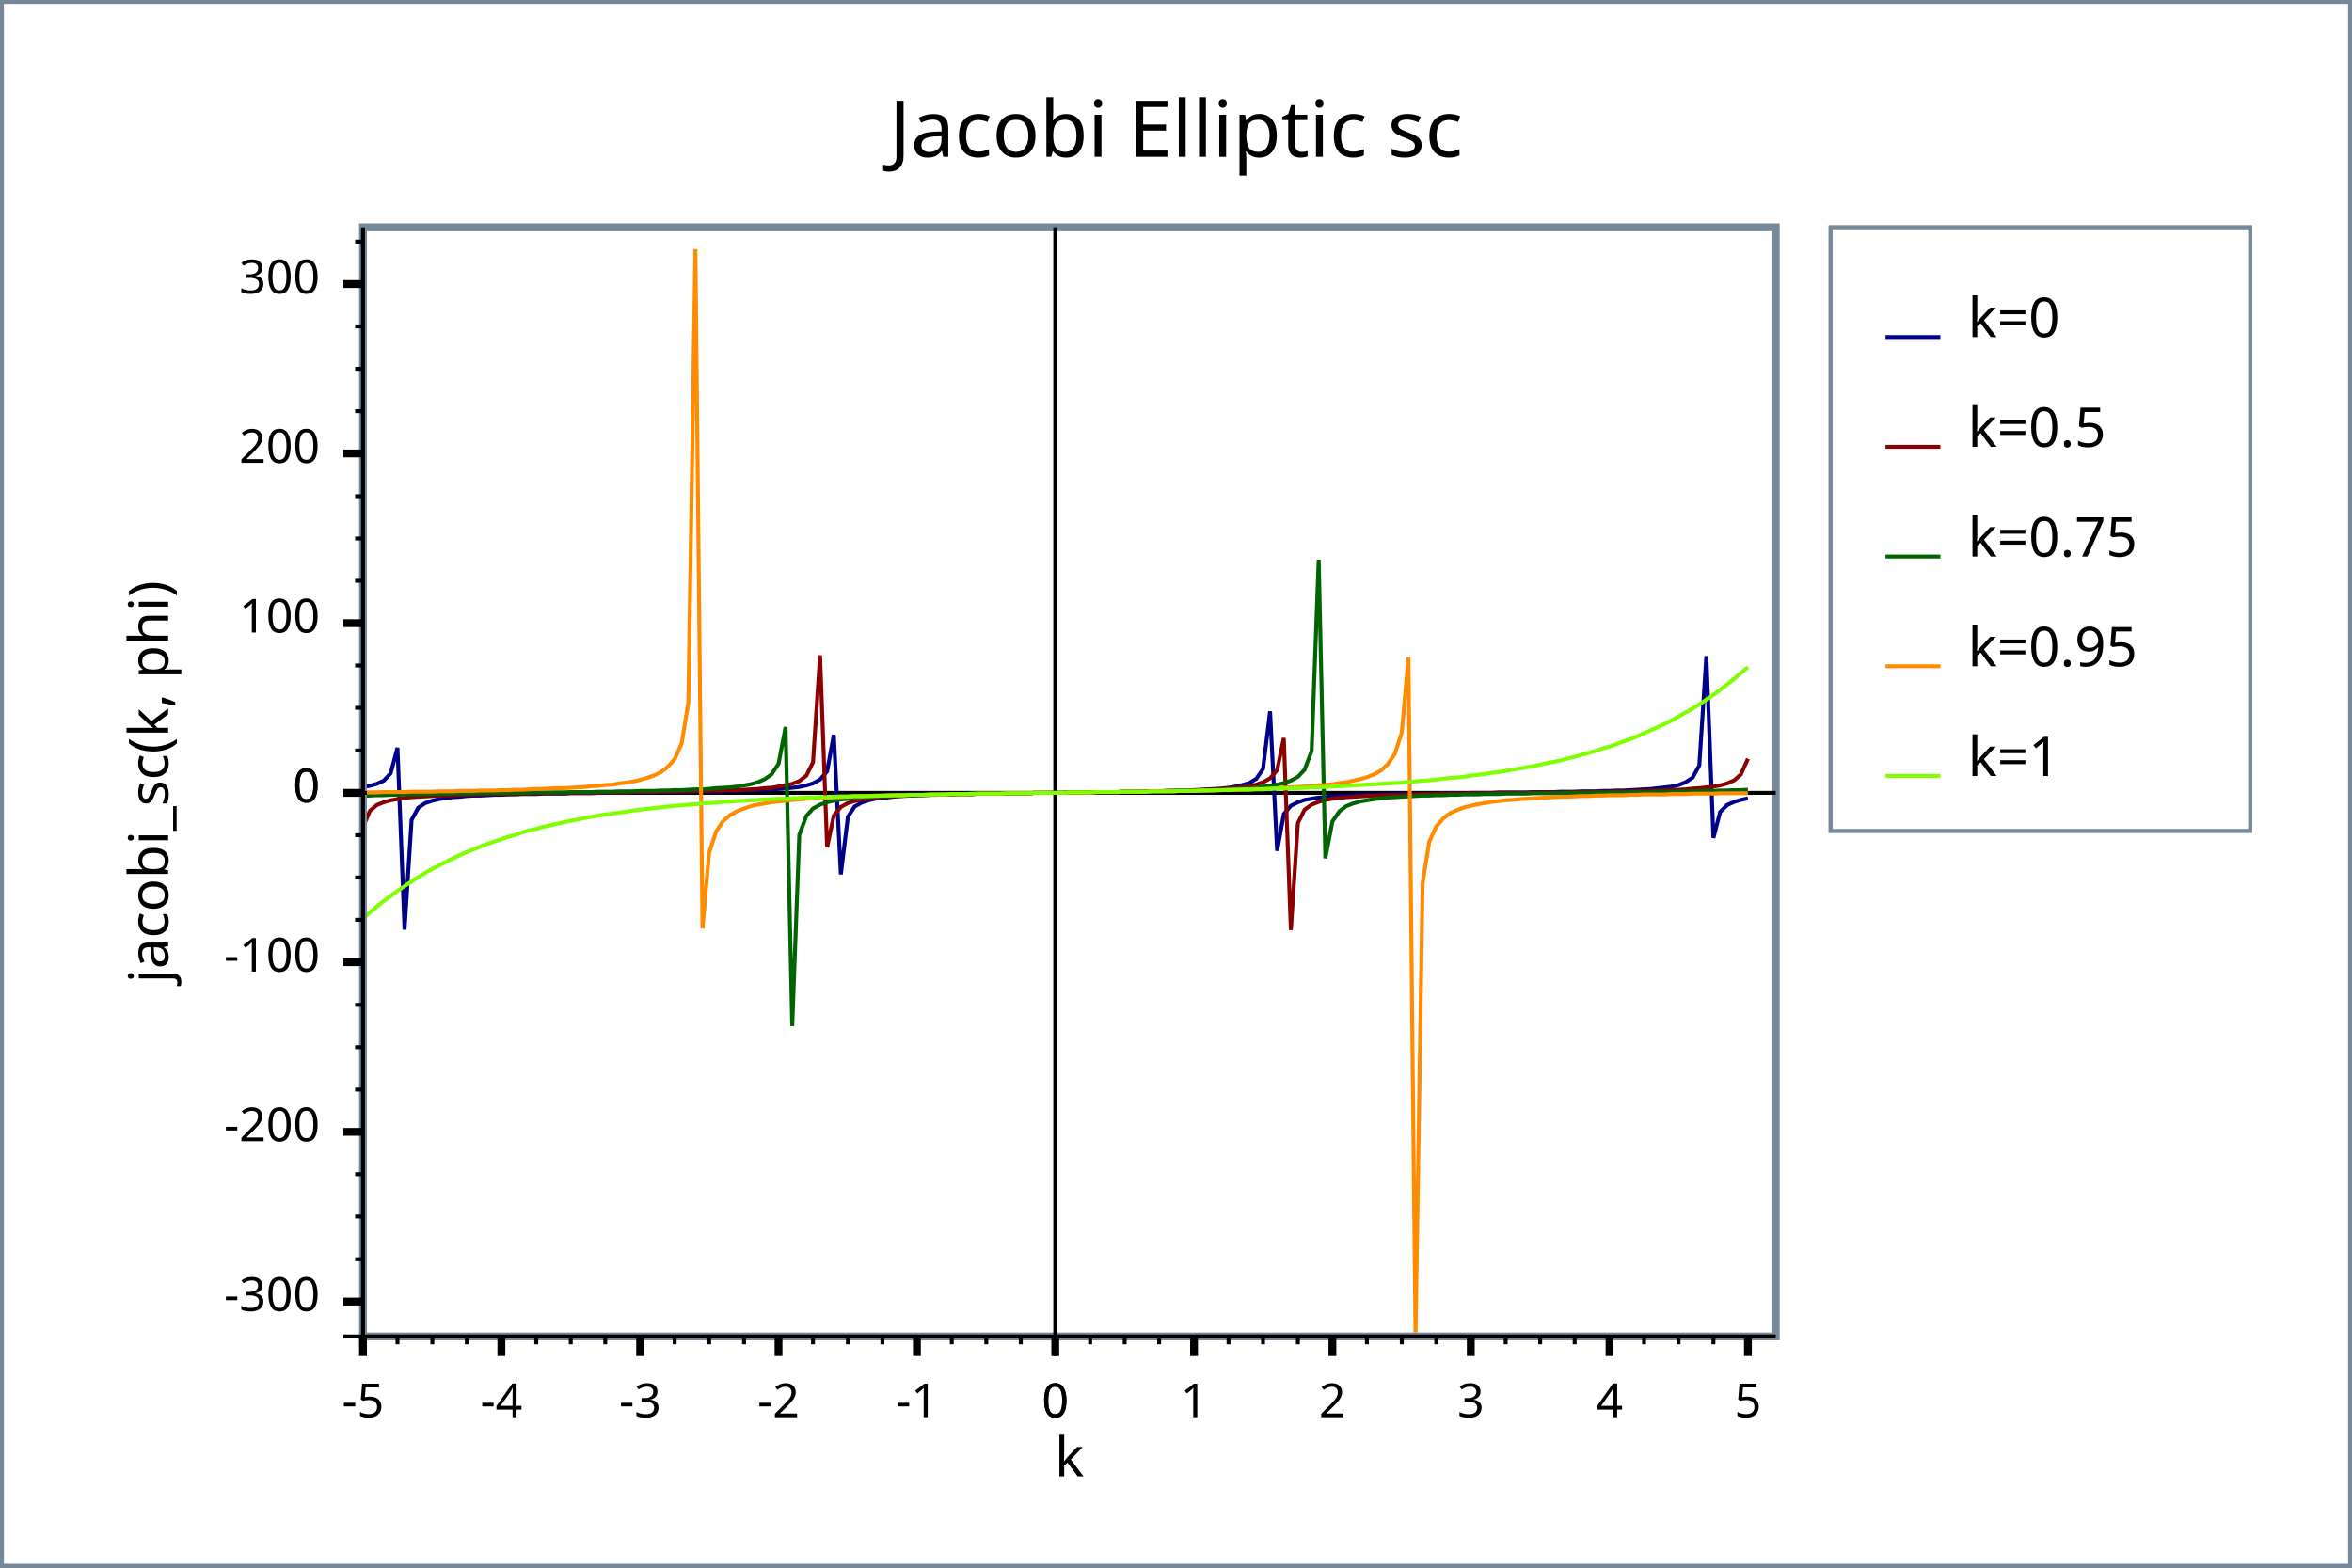
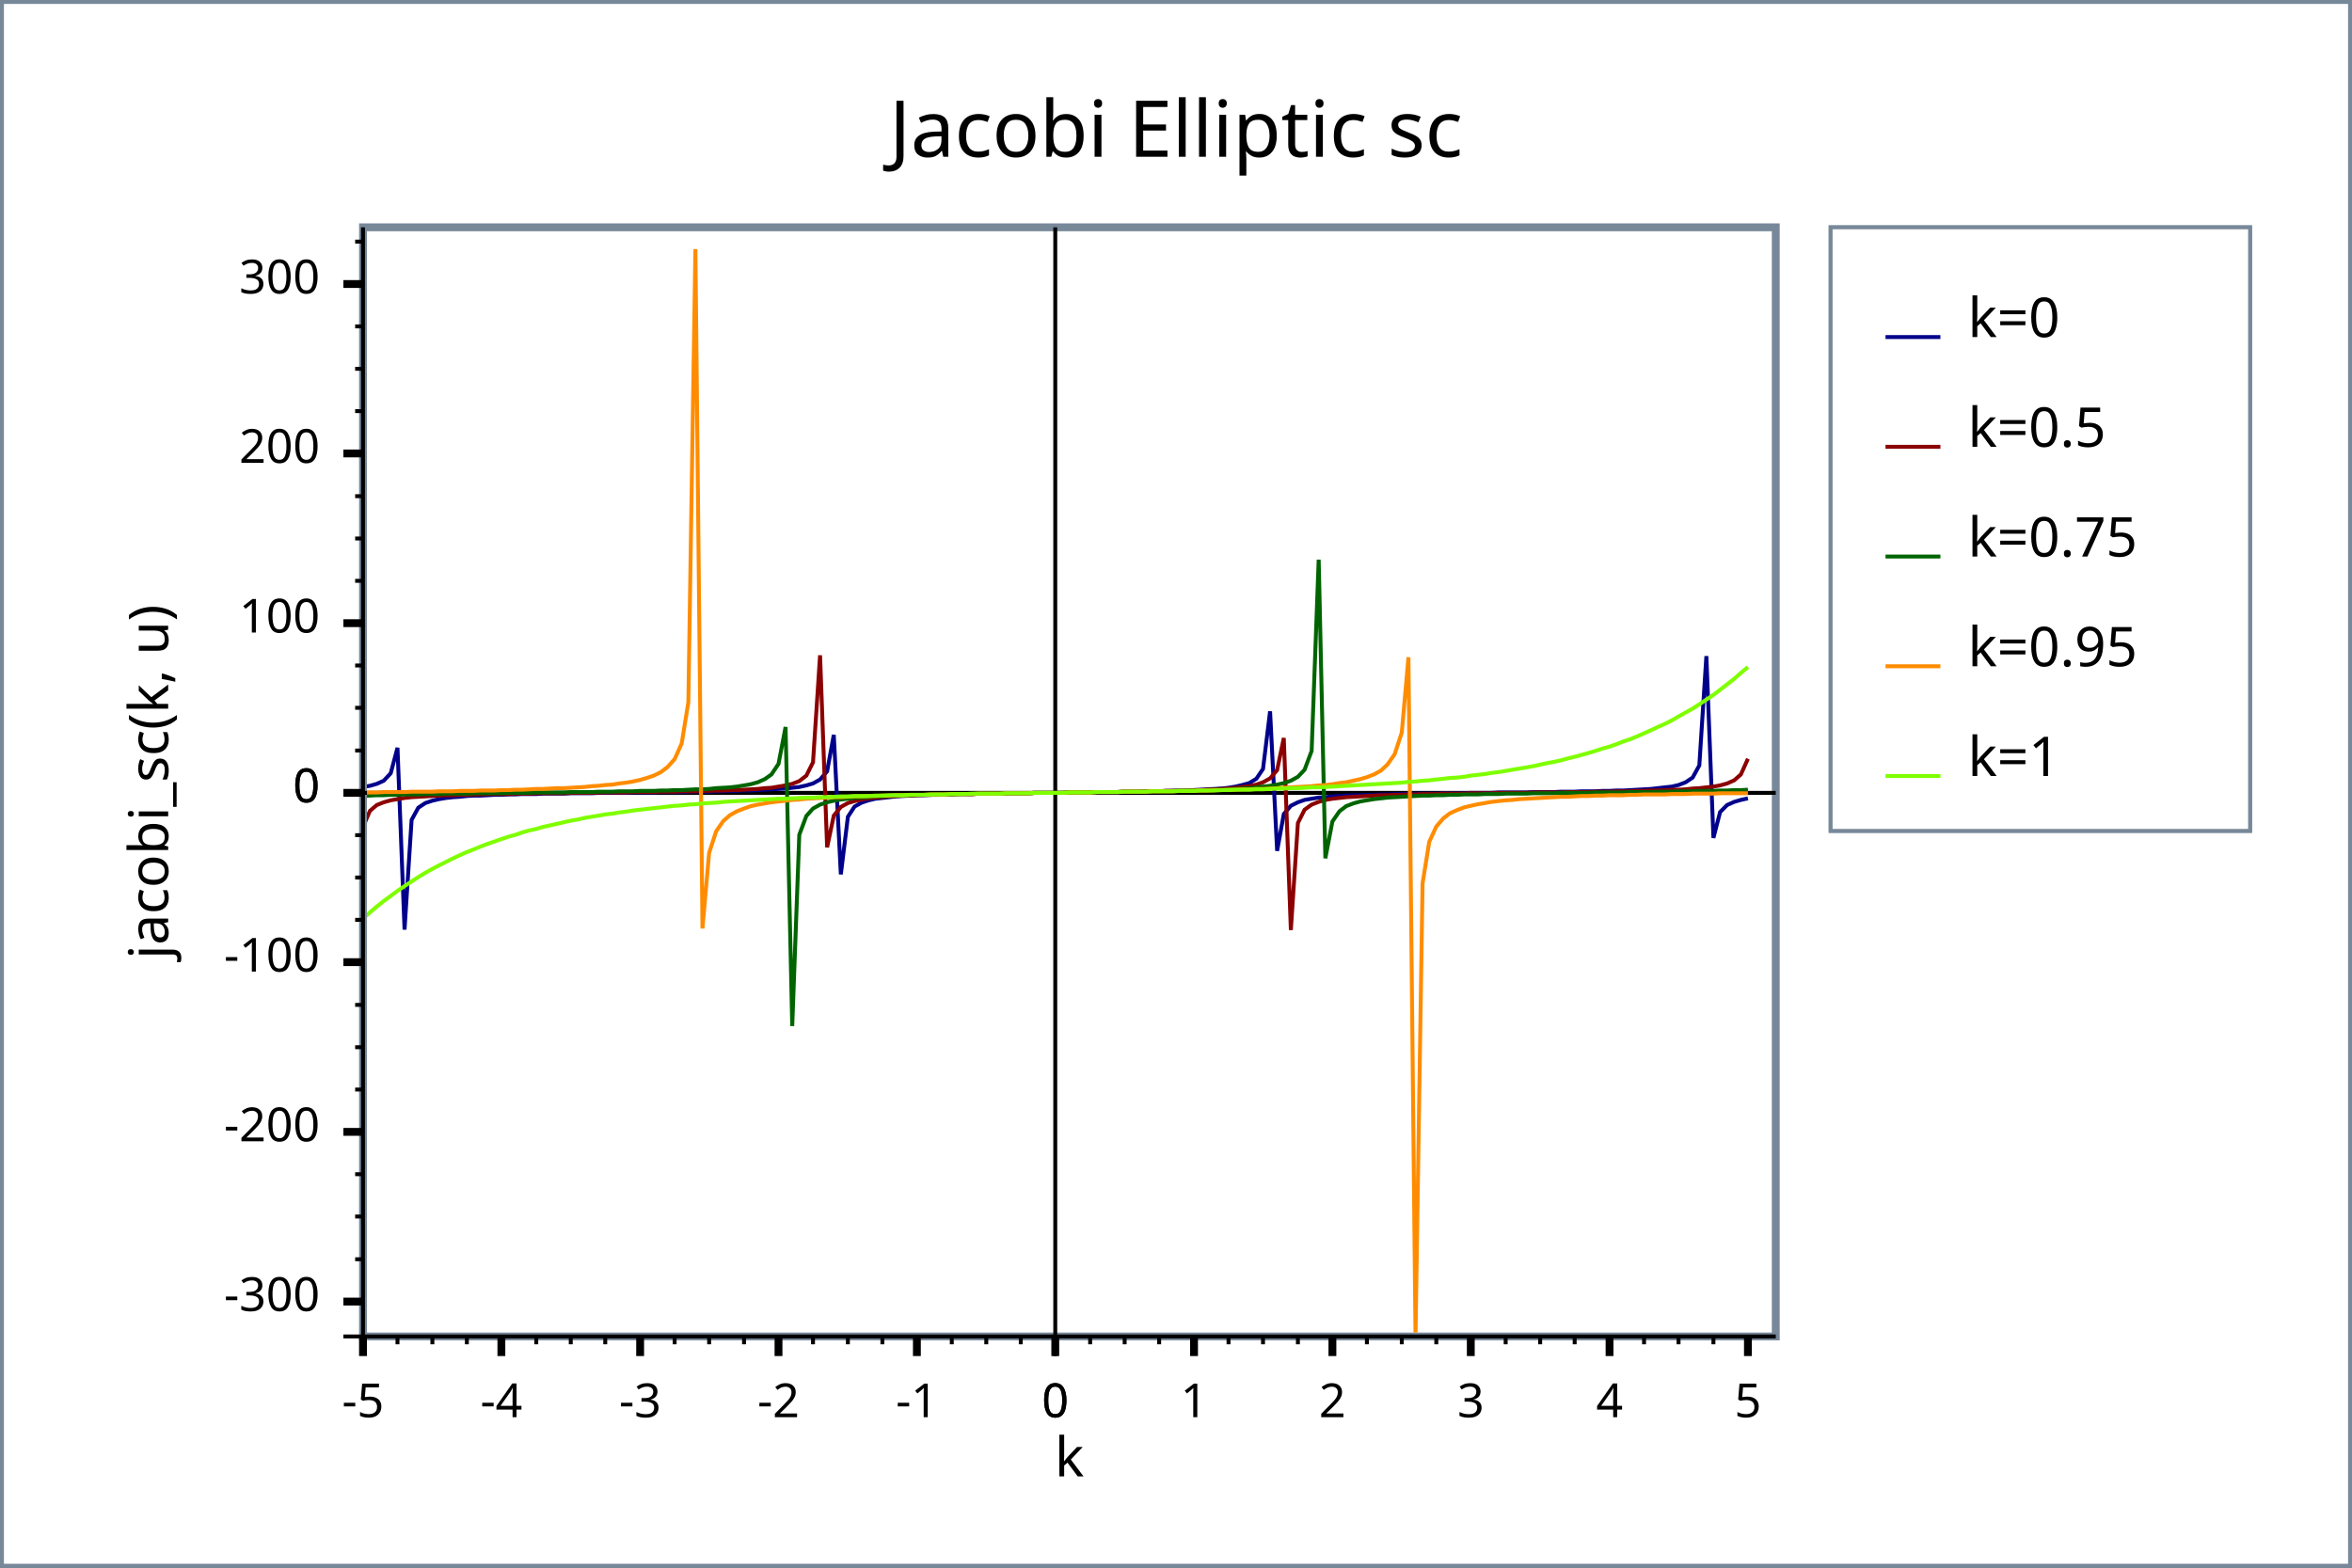
<svg xmlns="http://www.w3.org/2000/svg" width="600" height="400" version="1.1">
  <meta name="copyright" content="John Maddock" />
  <meta name="date" content="2008" />
  <clipPath id="plot_window">
    <rect x="93.6" y="59" width="358.4" height="281" />
  </clipPath>
  <g id="imageBackground" stroke="rgb(119,136,153)" fill="rgb(255,255,255)" stroke-width="2">
    <rect x="0" y="0" width="600" height="400" />
  </g>
  <g id="plotBackground" stroke="rgb(119,136,153)" fill="rgb(255,255,255)" stroke-width="2">
    <rect x="92.6" y="58" width="360.4" height="283" />
  </g>
  <g id="yMinorGrid" stroke="rgb(200,220,255)" stroke-width="0.5" />
  <g id="yMajorGrid" stroke="rgb(200,220,255)" stroke-width="1" />
  <g id="xMinorGrid" stroke="rgb(200,220,255)" stroke-width="0.5" />
  <g id="xMajorGrid" stroke="rgb(200,220,255)" stroke-width="1" />
  <g id="yAxis" stroke="rgb(0,0,0)" stroke-width="1">
    <line x1="269.2" y1="58" x2="269.2" y2="346" />
    <line x1="92.6" y1="58" x2="92.6" y2="341" />
  </g>
  <g id="xAxis" stroke="rgb(0,0,0)" stroke-width="1">
    <line x1="87.6" y1="202.3" x2="453" y2="202.3" />
    <line x1="87.6" y1="341" x2="453" y2="341" />
  </g>
  <g id="yMinorTicks" stroke="rgb(0,0,0)" stroke-width="1">
    <path d="M90.6,191.5 L92.6,191.5 M90.6,180.6 L92.6,180.6 M90.6,169.8 L92.6,169.8 M90.6,148.2 L92.6,148.2 M90.6,137.4 L92.6,137.4 M90.6,126.6 L92.6,126.6 M90.6,104.9 L92.6,104.9 M90.6,94.1 L92.6,94.1 M90.6,83.28 L92.6,83.28 M90.6,61.65 L92.6,61.65 M90.6,202.3 L92.6,202.3 M90.6,213.1 L92.6,213.1 M90.6,223.9 L92.6,223.9 M90.6,234.7 L92.6,234.7 M90.6,245.5 L92.6,245.5 M90.6,256.4 L92.6,256.4 M90.6,267.2 L92.6,267.2 M90.6,278 L92.6,278 M90.6,288.8 L92.6,288.8 M90.6,299.6 L92.6,299.6 M90.6,310.4 L92.6,310.4 M90.6,321.3 L92.6,321.3 M90.6,332.1 L92.6,332.1 " fill="none" />
  </g>
  <g id="xMinorTicks" stroke="rgb(0,0,0)" stroke-width="1">
    <path d="M278.1,341 L278.1,343 M286.9,341 L286.9,343 M295.7,341 L295.7,343 M313.4,341 L313.4,343 M322.2,341 L322.2,343 M331.1,341 L331.1,343 M348.7,341 L348.7,343 M357.6,341 L357.6,343 M366.4,341 L366.4,343 M384.1,341 L384.1,343 M392.9,341 L392.9,343 M401.7,341 L401.7,343 M419.4,341 L419.4,343 M428.2,341 L428.2,343 M437.1,341 L437.1,343 M260.4,341 L260.4,343 M251.6,341 L251.6,343 M242.8,341 L242.8,343 M225.1,341 L225.1,343 M216.3,341 L216.3,343 M207.4,341 L207.4,343 M189.8,341 L189.8,343 M180.9,341 L180.9,343 M172.1,341 L172.1,343 M154.4,341 L154.4,343 M145.6,341 L145.6,343 M136.8,341 L136.8,343 M119.1,341 L119.1,343 M110.3,341 L110.3,343 M101.4,341 L101.4,343 " fill="none" />
  </g>
  <g id="yMajorTicks" stroke="rgb(0,0,0)" stroke-width="2">
    <path d="M87.6,202.3 L92.6,202.3 M87.6,159 L92.6,159 M87.6,115.7 L92.6,115.7 M87.6,72.47 L92.6,72.47 M87.6,202.3 L92.6,202.3 M87.6,245.5 L92.6,245.5 M87.6,288.8 L92.6,288.8 M87.6,332.1 L92.6,332.1 " fill="none" />
  </g>
  <g id="xMajorTicks" stroke="rgb(0,0,0)" stroke-width="2">
    <path d="M269.2,341 L269.2,346 M304.6,341 L304.6,346 M339.9,341 L339.9,346 M375.2,341 L375.2,346 M410.6,341 L410.6,346 M445.9,341 L445.9,346 M269.2,341 L269.2,346 M233.9,341 L233.9,346 M198.6,341 L198.6,346 M163.3,341 L163.3,346 M127.9,341 L127.9,346 M92.6,341 L92.6,346 " fill="none" />
  </g>
  <g id="xTicksValues">
    <text x="269.2" y="361.6" text-anchor="middle" font-size="12" font-family="Verdana">0</text>
    <text x="304.6" y="361.6" text-anchor="middle" font-size="12" font-family="Verdana">1</text>
    <text x="339.9" y="361.6" text-anchor="middle" font-size="12" font-family="Verdana">2</text>
    <text x="375.2" y="361.6" text-anchor="middle" font-size="12" font-family="Verdana">3</text>
    <text x="410.6" y="361.6" text-anchor="middle" font-size="12" font-family="Verdana">4</text>
    <text x="445.9" y="361.6" text-anchor="middle" font-size="12" font-family="Verdana">5</text>
    <text x="269.2" y="361.6" text-anchor="middle" font-size="12" font-family="Verdana">0</text>
    <text x="233.9" y="361.6" text-anchor="middle" font-size="12" font-family="Verdana">-1</text>
    <text x="198.6" y="361.6" text-anchor="middle" font-size="12" font-family="Verdana">-2</text>
    <text x="163.3" y="361.6" text-anchor="middle" font-size="12" font-family="Verdana">-3</text>
    <text x="127.9" y="361.6" text-anchor="middle" font-size="12" font-family="Verdana">-4</text>
    <text x="92.6" y="361.6" text-anchor="middle" font-size="12" font-family="Verdana">-5</text>
  </g>
  <g id="yTicksValues">
    <text x="81.6" y="204.7" text-anchor="end" font-size="12" font-family="Verdana">0</text>
    <text x="81.6" y="161.4" text-anchor="end" font-size="12" font-family="Verdana">100</text>
    <text x="81.6" y="118.1" text-anchor="end" font-size="12" font-family="Verdana">200</text>
    <text x="81.6" y="74.87" text-anchor="end" font-size="12" font-family="Verdana">300</text>
    <text x="81.6" y="204.7" text-anchor="end" font-size="12" font-family="Verdana">0</text>
    <text x="81.6" y="247.9" text-anchor="end" font-size="12" font-family="Verdana">-100</text>
    <text x="81.6" y="291.2" text-anchor="end" font-size="12" font-family="Verdana">-200</text>
    <text x="81.6" y="334.5" text-anchor="end" font-size="12" font-family="Verdana">-300</text>
  </g>
  <g id="yLabel">
-     <text x="42.9" y="199.5" text-anchor="middle" transform="rotate(-90 42.9 199.5 )" font-size="14" font-family="Verdana">jacobi_sc(k, phi)</text>
+     <text x="42.9" y="199.5" text-anchor="middle" transform="rotate(-90 42.9 199.5 )" font-size="14" font-family="Verdana">jacobi_sc(k, u)</text>
  </g>
  <g id="xLabel">
    <text x="272.8" y="376.7" text-anchor="middle" font-size="14" font-family="Verdana">k</text>
  </g>
  <g id="plotLines" stroke-width="2">
    <g clip-path="url(#plot_window)" stroke="rgb(0,0,139)" stroke-width="1">
      <path d="M92.6,200.8 L94.37,200.5 L96.13,200 L97.9,199.2 L99.67,197.3 L101.4,190.8 L103.2,237.2 L105,209.2 L106.7,206.1 L108.5,204.9 L110.3,204.3 L112,203.9 L113.8,203.6 L115.6,203.4 L117.3,203.3 L119.1,203.1 L120.9,203 L122.6,203 L124.4,202.9 L126.2,202.8 L127.9,202.8 L129.7,202.7 L131.5,202.7 L133.2,202.6 L135,202.6 L136.8,202.6 L138.5,202.5 L140.3,202.5 L142.1,202.5 L143.8,202.5 L145.6,202.4 L147.4,202.4 L149.1,202.4 L150.9,202.4 L152.7,202.3 L154.4,202.3 L156.2,202.3 L158,202.3 L159.7,202.3 L161.5,202.2 L163.3,202.2 L165,202.2 L166.8,202.2 L168.6,202.1 L170.3,202.1 L172.1,202.1 L173.9,202.1 L175.6,202 L177.4,202 L179.2,202 L180.9,202 L182.7,201.9 L184.5,201.9 L186.2,201.8 L188,201.8 L189.8,201.7 L191.5,201.7 L193.3,201.6 L195.1,201.5 L196.8,201.4 L198.6,201.3 L200.4,201.2 L202.1,201 L203.9,200.8 L205.7,200.4 L207.4,199.9 L209.2,198.9 L211,196.8 L212.7,187.5 L214.5,223.1 L216.3,208.4 L218,205.8 L219.8,204.8 L221.6,204.2 L223.3,203.8 L225.1,203.6 L226.9,203.4 L228.6,203.2 L230.4,203.1 L232.2,203 L233.9,202.9 L235.7,202.9 L237.5,202.8 L239.2,202.8 L241,202.7 L242.7,202.7 L244.5,202.6 L246.3,202.6 L248,202.6 L249.8,202.5 L251.6,202.5 L253.3,202.5 L255.1,202.5 L256.9,202.4 L258.6,202.4 L260.4,202.4 L262.2,202.4 L263.9,202.3 L265.7,202.3 L267.5,202.3 L269.2,202.3 L271,202.3 L272.8,202.2 L274.5,202.2 L276.3,202.2 L278.1,202.2 L279.8,202.1 L281.6,202.1 L283.4,202.1 L285.1,202.1 L286.9,202 L288.7,202 L290.4,202 L292.2,201.9 L294,201.9 L295.7,201.9 L297.5,201.8 L299.3,201.8 L301,201.7 L302.8,201.7 L304.6,201.6 L306.3,201.5 L308.1,201.4 L309.9,201.3 L311.6,201.2 L313.4,201 L315.2,200.7 L316.9,200.3 L318.7,199.8 L320.5,198.7 L322.2,196.2 L324,181.5 L325.8,217.1 L327.5,207.7 L329.3,205.6 L331.1,204.7 L332.8,204.1 L334.6,203.8 L336.4,203.5 L338.1,203.4 L339.9,203.2 L341.7,203.1 L343.4,203 L345.2,202.9 L347,202.9 L348.7,202.8 L350.5,202.8 L352.3,202.7 L354,202.7 L355.8,202.6 L357.6,202.6 L359.3,202.6 L361.1,202.5 L362.9,202.5 L364.6,202.5 L366.4,202.5 L368.2,202.4 L369.9,202.4 L371.7,202.4 L373.5,202.4 L375.2,202.3 L377,202.3 L378.8,202.3 L380.5,202.3 L382.3,202.2 L384.1,202.2 L385.8,202.2 L387.6,202.2 L389.4,202.2 L391.1,202.1 L392.9,202.1 L394.7,202.1 L396.4,202.1 L398.2,202 L400,202 L401.7,202 L403.5,201.9 L405.3,201.9 L407,201.9 L408.8,201.8 L410.6,201.8 L412.3,201.7 L414.1,201.7 L415.9,201.6 L417.6,201.5 L419.4,201.4 L421.2,201.3 L422.9,201.1 L424.7,200.9 L426.5,200.7 L428.2,200.3 L430,199.6 L431.8,198.4 L433.5,195.3 L435.3,167.4 L437.1,213.8 L438.8,207.2 L440.6,205.4 L442.4,204.6 L444.1,204.1 L445.9,203.7 " fill="none" />
    </g>
    <g clip-path="url(#plot_window)" stroke="rgb(139,0,0)" stroke-width="1">
      <path d="M92.6,211 L94.37,206.9 L96.13,205.4 L97.9,204.7 L99.67,204.2 L101.4,203.9 L103.2,203.6 L105,203.4 L106.7,203.3 L108.5,203.2 L110.3,203.1 L112,203 L113.8,202.9 L115.6,202.9 L117.3,202.8 L119.1,202.8 L120.9,202.7 L122.6,202.7 L124.4,202.6 L126.2,202.6 L127.9,202.6 L129.7,202.6 L131.5,202.5 L133.2,202.5 L135,202.5 L136.8,202.4 L138.5,202.4 L140.3,202.4 L142.1,202.4 L143.8,202.4 L145.6,202.3 L147.4,202.3 L149.1,202.3 L150.9,202.3 L152.7,202.2 L154.4,202.2 L156.2,202.2 L158,202.2 L159.7,202.2 L161.5,202.1 L163.3,202.1 L165,202.1 L166.8,202.1 L168.6,202 L170.3,202 L172.1,202 L173.9,201.9 L175.6,201.9 L177.4,201.9 L179.2,201.8 L180.9,201.8 L182.7,201.7 L184.5,201.7 L186.2,201.6 L188,201.6 L189.8,201.5 L191.5,201.4 L193.3,201.3 L195.1,201.1 L196.8,201 L198.6,200.7 L200.4,200.4 L202.1,200 L203.9,199.3 L205.7,197.9 L207.4,194.5 L209.2,167.2 L211,216.2 L212.7,208.1 L214.5,205.9 L216.3,204.9 L218,204.4 L219.8,204 L221.6,203.7 L223.3,203.5 L225.1,203.4 L226.9,203.2 L228.6,203.1 L230.4,203 L232.2,203 L233.9,202.9 L235.7,202.8 L237.5,202.8 L239.2,202.7 L241,202.7 L242.7,202.7 L244.5,202.6 L246.3,202.6 L248,202.6 L249.8,202.5 L251.6,202.5 L253.3,202.5 L255.1,202.5 L256.9,202.4 L258.6,202.4 L260.4,202.4 L262.2,202.4 L263.9,202.3 L265.7,202.3 L267.5,202.3 L269.2,202.3 L271,202.3 L272.8,202.2 L274.5,202.2 L276.3,202.2 L278.1,202.2 L279.8,202.1 L281.6,202.1 L283.4,202.1 L285.1,202.1 L286.9,202 L288.7,202 L290.4,202 L292.2,202 L294,201.9 L295.7,201.9 L297.5,201.8 L299.3,201.8 L301,201.8 L302.8,201.7 L304.6,201.6 L306.3,201.6 L308.1,201.5 L309.9,201.4 L311.6,201.3 L313.4,201.2 L315.2,201 L316.9,200.8 L318.7,200.6 L320.5,200.2 L322.2,199.6 L324,198.6 L325.8,196.5 L327.5,188.3 L329.3,237.3 L331.1,210 L332.8,206.6 L334.6,205.3 L336.4,204.6 L338.1,204.1 L339.9,203.8 L341.7,203.6 L343.4,203.4 L345.2,203.3 L347,203.2 L348.7,203.1 L350.5,203 L352.3,202.9 L354,202.9 L355.8,202.8 L357.6,202.8 L359.3,202.7 L361.1,202.7 L362.9,202.6 L364.6,202.6 L366.4,202.6 L368.2,202.5 L369.9,202.5 L371.7,202.5 L373.5,202.5 L375.2,202.4 L377,202.4 L378.8,202.4 L380.5,202.4 L382.3,202.3 L384.1,202.3 L385.8,202.3 L387.6,202.3 L389.4,202.3 L391.1,202.2 L392.9,202.2 L394.7,202.2 L396.4,202.2 L398.2,202.2 L400,202.1 L401.7,202.1 L403.5,202.1 L405.3,202.1 L407,202 L408.8,202 L410.6,202 L412.3,201.9 L414.1,201.9 L415.9,201.9 L417.6,201.8 L419.4,201.8 L421.2,201.7 L422.9,201.7 L424.7,201.6 L426.5,201.5 L428.2,201.5 L430,201.4 L431.8,201.2 L433.5,201.1 L435.3,200.9 L437.1,200.7 L438.8,200.4 L440.6,199.9 L442.4,199.1 L444.1,197.6 L445.9,193.6 " fill="none" />
    </g>
    <g clip-path="url(#plot_window)" stroke="rgb(0,100,0)" stroke-width="1">
      <path d="M92.6,203.1 L94.37,203 L96.13,202.9 L97.9,202.9 L99.67,202.8 L101.4,202.8 L103.2,202.7 L105,202.7 L106.7,202.7 L108.5,202.6 L110.3,202.6 L112,202.6 L113.8,202.5 L115.6,202.5 L117.3,202.5 L119.1,202.5 L120.9,202.4 L122.6,202.4 L124.4,202.4 L126.2,202.4 L127.9,202.4 L129.7,202.3 L131.5,202.3 L133.2,202.3 L135,202.3 L136.8,202.2 L138.5,202.2 L140.3,202.2 L142.1,202.2 L143.8,202.2 L145.6,202.1 L147.4,202.1 L149.1,202.1 L150.9,202.1 L152.7,202 L154.4,202 L156.2,202 L158,201.9 L159.7,201.9 L161.5,201.9 L163.3,201.8 L165,201.8 L166.8,201.8 L168.6,201.7 L170.3,201.7 L172.1,201.6 L173.9,201.6 L175.6,201.5 L177.4,201.4 L179.2,201.4 L180.9,201.3 L182.7,201.1 L184.5,201 L186.2,200.9 L188,200.7 L189.8,200.4 L191.5,200.1 L193.3,199.6 L195.1,198.8 L196.8,197.6 L198.6,194.9 L200.4,185.5 L202.1,261.8 L203.9,213 L205.7,208.2 L207.4,206.3 L209.2,205.3 L211,204.7 L212.7,204.3 L214.5,204 L216.3,203.8 L218,203.6 L219.8,203.5 L221.6,203.4 L223.3,203.2 L225.1,203.2 L226.9,203.1 L228.6,203 L230.4,203 L232.2,202.9 L233.9,202.8 L235.7,202.8 L237.5,202.8 L239.2,202.7 L241,202.7 L242.7,202.7 L244.5,202.6 L246.3,202.6 L248,202.6 L249.8,202.5 L251.6,202.5 L253.3,202.5 L255.1,202.5 L256.9,202.4 L258.6,202.4 L260.4,202.4 L262.2,202.4 L263.9,202.3 L265.7,202.3 L267.5,202.3 L269.2,202.3 L271,202.3 L272.8,202.2 L274.5,202.2 L276.3,202.2 L278.1,202.2 L279.8,202.1 L281.6,202.1 L283.4,202.1 L285.1,202.1 L286.9,202 L288.7,202 L290.4,202 L292.2,202 L294,201.9 L295.7,201.9 L297.5,201.9 L299.3,201.8 L301,201.8 L302.8,201.7 L304.6,201.7 L306.3,201.7 L308.1,201.6 L309.9,201.5 L311.6,201.5 L313.4,201.4 L315.2,201.3 L316.9,201.2 L318.7,201.1 L320.5,200.9 L322.2,200.7 L324,200.5 L325.8,200.2 L327.5,199.8 L329.3,199.2 L331.1,198.2 L332.8,196.4 L334.6,191.6 L336.4,142.8 L338.1,219 L339.9,209.6 L341.7,207 L343.4,205.7 L345.2,205 L347,204.5 L348.7,204.2 L350.5,203.9 L352.3,203.7 L354,203.5 L355.8,203.4 L357.6,203.3 L359.3,203.2 L361.1,203.1 L362.9,203 L364.6,203 L366.4,202.9 L368.2,202.9 L369.9,202.8 L371.7,202.8 L373.5,202.7 L375.2,202.7 L377,202.7 L378.8,202.6 L380.5,202.6 L382.3,202.6 L384.1,202.5 L385.8,202.5 L387.6,202.5 L389.4,202.5 L391.1,202.4 L392.9,202.4 L394.7,202.4 L396.4,202.4 L398.2,202.3 L400,202.3 L401.7,202.3 L403.5,202.3 L405.3,202.3 L407,202.2 L408.8,202.2 L410.6,202.2 L412.3,202.2 L414.1,202.2 L415.9,202.1 L417.6,202.1 L419.4,202.1 L421.2,202.1 L422.9,202 L424.7,202 L426.5,202 L428.2,201.9 L430,201.9 L431.8,201.9 L433.5,201.8 L435.3,201.8 L437.1,201.8 L438.8,201.7 L440.6,201.7 L442.4,201.6 L444.1,201.6 L445.9,201.5 " fill="none" />
    </g>
    <g clip-path="url(#plot_window)" stroke="rgb(255,140,0)" stroke-width="1">
      <path d="M92.6,202.2 L94.37,202.2 L96.13,202.2 L97.9,202.1 L99.67,202.1 L101.4,202.1 L103.2,202.1 L105,202 L106.7,202 L108.5,202 L110.3,202 L112,201.9 L113.8,201.9 L115.6,201.9 L117.3,201.8 L119.1,201.8 L120.9,201.8 L122.6,201.7 L124.4,201.7 L126.2,201.7 L127.9,201.6 L129.7,201.6 L131.5,201.5 L133.2,201.5 L135,201.4 L136.8,201.3 L138.5,201.3 L140.3,201.2 L142.1,201.1 L143.8,201.1 L145.6,201 L147.4,200.9 L149.1,200.8 L150.9,200.6 L152.7,200.5 L154.4,200.3 L156.2,200.2 L158,199.9 L159.7,199.7 L161.5,199.4 L163.3,199 L165,198.5 L166.8,197.9 L168.6,197 L170.3,195.7 L172.1,193.7 L173.9,189.7 L175.6,179.2 L177.4,63.55 L179.2,236.9 L180.9,217.6 L182.7,212.1 L184.5,209.5 L186.2,208 L188,207 L189.8,206.3 L191.5,205.7 L193.3,205.3 L195.1,205 L196.8,204.7 L198.6,204.5 L200.4,204.3 L202.1,204.1 L203.9,204 L205.7,203.8 L207.4,203.7 L209.2,203.6 L211,203.5 L212.7,203.4 L214.5,203.4 L216.3,203.3 L218,203.2 L219.8,203.2 L221.6,203.1 L223.3,203.1 L225.1,203 L226.9,203 L228.6,202.9 L230.4,202.9 L232.2,202.8 L233.9,202.8 L235.7,202.8 L237.5,202.7 L239.2,202.7 L241,202.7 L242.7,202.6 L244.5,202.6 L246.3,202.6 L248,202.6 L249.8,202.5 L251.6,202.5 L253.3,202.5 L255.1,202.5 L256.9,202.4 L258.6,202.4 L260.4,202.4 L262.2,202.4 L263.9,202.3 L265.7,202.3 L267.5,202.3 L269.2,202.3 L271,202.3 L272.8,202.2 L274.5,202.2 L276.3,202.2 L278.1,202.2 L279.8,202.1 L281.6,202.1 L283.4,202.1 L285.1,202.1 L286.9,202 L288.7,202 L290.4,202 L292.2,202 L294,201.9 L295.7,201.9 L297.5,201.9 L299.3,201.9 L301,201.8 L302.8,201.8 L304.6,201.8 L306.3,201.7 L308.1,201.7 L309.9,201.6 L311.6,201.6 L313.4,201.5 L315.2,201.5 L316.9,201.4 L318.7,201.4 L320.5,201.3 L322.2,201.3 L324,201.2 L325.8,201.1 L327.5,201 L329.3,200.9 L331.1,200.8 L332.8,200.7 L334.6,200.6 L336.4,200.4 L338.1,200.3 L339.9,200.1 L341.7,199.8 L343.4,199.6 L345.2,199.2 L347,198.8 L348.7,198.3 L350.5,197.6 L352.3,196.6 L354,195 L355.8,192.4 L357.6,186.9 L359.3,167.7 L361.1,341 L362.9,225.4 L364.6,214.8 L366.4,210.9 L368.2,208.8 L369.9,207.5 L371.7,206.7 L373.5,206 L375.2,205.6 L377,205.2 L378.8,204.9 L380.5,204.6 L382.3,204.4 L384.1,204.2 L385.8,204.1 L387.6,203.9 L389.4,203.8 L391.1,203.7 L392.9,203.6 L394.7,203.5 L396.4,203.4 L398.2,203.3 L400,203.3 L401.7,203.2 L403.5,203.1 L405.3,203.1 L407,203 L408.8,203 L410.6,202.9 L412.3,202.9 L414.1,202.9 L415.9,202.8 L417.6,202.8 L419.4,202.7 L421.2,202.7 L422.9,202.7 L424.7,202.7 L426.5,202.6 L428.2,202.6 L430,202.6 L431.8,202.5 L433.5,202.5 L435.3,202.5 L437.1,202.5 L438.8,202.4 L440.6,202.4 L442.4,202.4 L444.1,202.4 L445.9,202.4 " fill="none" />
    </g>
    <g clip-path="url(#plot_window)" stroke="rgb(127,255,0)" stroke-width="1">
      <path d="M92.6,234.4 L94.37,232.8 L96.13,231.3 L97.9,229.9 L99.67,228.6 L101.4,227.3 L103.2,226.1 L105,224.9 L106.7,223.8 L108.5,222.7 L110.3,221.7 L112,220.8 L113.8,219.9 L115.6,219 L117.3,218.2 L119.1,217.4 L120.9,216.7 L122.6,216 L124.4,215.3 L126.2,214.7 L127.9,214.1 L129.7,213.5 L131.5,213 L133.2,212.4 L135,211.9 L136.8,211.5 L138.5,211 L140.3,210.6 L142.1,210.2 L143.8,209.8 L145.6,209.4 L147.4,209.1 L149.1,208.7 L150.9,208.4 L152.7,208.1 L154.4,207.8 L156.2,207.6 L158,207.3 L159.7,207.1 L161.5,206.8 L163.3,206.6 L165,206.4 L166.8,206.2 L168.6,206 L170.3,205.8 L172.1,205.6 L173.9,205.5 L175.6,205.3 L177.4,205.2 L179.2,205 L180.9,204.9 L182.7,204.8 L184.5,204.6 L186.2,204.5 L188,204.4 L189.8,204.3 L191.5,204.2 L193.3,204.1 L195.1,204 L196.8,203.9 L198.6,203.8 L200.4,203.8 L202.1,203.7 L203.9,203.6 L205.7,203.5 L207.4,203.5 L209.2,203.4 L211,203.4 L212.7,203.3 L214.5,203.2 L216.3,203.2 L218,203.1 L219.8,203.1 L221.6,203.1 L223.3,203 L225.1,203 L226.9,202.9 L228.6,202.9 L230.4,202.9 L232.2,202.8 L233.9,202.8 L235.7,202.8 L237.5,202.7 L239.2,202.7 L241,202.7 L242.7,202.6 L244.5,202.6 L246.3,202.6 L248,202.5 L249.8,202.5 L251.6,202.5 L253.3,202.5 L255.1,202.5 L256.9,202.4 L258.6,202.4 L260.4,202.4 L262.2,202.4 L263.9,202.3 L265.7,202.3 L267.5,202.3 L269.2,202.3 L271,202.3 L272.8,202.2 L274.5,202.2 L276.3,202.2 L278.1,202.2 L279.8,202.1 L281.6,202.1 L283.4,202.1 L285.1,202.1 L286.9,202 L288.7,202 L290.4,202 L292.2,202 L294,201.9 L295.7,201.9 L297.5,201.9 L299.3,201.9 L301,201.8 L302.8,201.8 L304.6,201.8 L306.3,201.7 L308.1,201.7 L309.9,201.7 L311.6,201.6 L313.4,201.6 L315.2,201.5 L316.9,201.5 L318.7,201.5 L320.5,201.4 L322.2,201.4 L324,201.3 L325.8,201.2 L327.5,201.2 L329.3,201.1 L331.1,201.1 L332.8,201 L334.6,200.9 L336.4,200.9 L338.1,200.8 L339.9,200.7 L341.7,200.6 L343.4,200.5 L345.2,200.4 L347,200.3 L348.7,200.2 L350.5,200.1 L352.3,200 L354,199.9 L355.8,199.8 L357.6,199.7 L359.3,199.5 L361.1,199.4 L362.9,199.2 L364.6,199.1 L366.4,198.9 L368.2,198.7 L369.9,198.5 L371.7,198.4 L373.5,198.2 L375.2,197.9 L377,197.7 L378.8,197.5 L380.5,197.2 L382.3,197 L384.1,196.7 L385.8,196.4 L387.6,196.1 L389.4,195.8 L391.1,195.5 L392.9,195.1 L394.7,194.7 L396.4,194.4 L398.2,194 L400,193.5 L401.7,193.1 L403.5,192.6 L405.3,192.1 L407,191.6 L408.8,191 L410.6,190.5 L412.3,189.9 L414.1,189.2 L415.9,188.6 L417.6,187.9 L419.4,187.1 L421.2,186.3 L422.9,185.5 L424.7,184.7 L426.5,183.8 L428.2,182.8 L430,181.8 L431.8,180.8 L433.5,179.7 L435.3,178.5 L437.1,177.3 L438.8,176 L440.6,174.6 L442.4,173.2 L444.1,171.7 L445.9,170.2 " fill="none" />
    </g>
  </g>
  <g id="plotPoints" clip-path="url(#plot_window)" />
  <g id="legendBackground" stroke="rgb(119,136,153)" fill="rgb(255,255,255)" stroke-width="1">
    <rect x="467" y="58" width="107" height="154" />
    <rect x="467" y="58" width="107" height="154" />
  </g>
  <g id="legendPoints">
    <g stroke="rgb(0,0,139)" fill="rgb(255,255,255)" stroke-width="1">
      <line x1="481" y1="86" x2="495" y2="86" />
    </g>
    <g stroke="rgb(139,0,0)" fill="rgb(255,255,255)" stroke-width="1">
      <line x1="481" y1="114" x2="495" y2="114" />
    </g>
    <g stroke="rgb(0,100,0)" fill="rgb(255,255,255)" stroke-width="1">
      <line x1="481" y1="142" x2="495" y2="142" />
    </g>
    <g stroke="rgb(255,140,0)" fill="rgb(255,255,255)" stroke-width="1">
      <line x1="481" y1="170" x2="495" y2="170" />
    </g>
    <g stroke="rgb(127,255,0)" fill="rgb(255,255,255)" stroke-width="1">
      <line x1="481" y1="198" x2="495" y2="198" />
    </g>
  </g>
  <g id="legendText">
    <text x="502" y="86" font-size="14" font-family="Verdana">k=0</text>
    <text x="502" y="114" font-size="14" font-family="Verdana">k=0.5</text>
    <text x="502" y="142" font-size="14" font-family="Verdana">k=0.75</text>
    <text x="502" y="170" font-size="14" font-family="Verdana">k=0.95</text>
    <text x="502" y="198" font-size="14" font-family="Verdana">k=1</text>
  </g>
  <g id="title">
    <text x="300" y="40" text-anchor="middle" font-size="20" font-family="Verdana">Jacobi Elliptic sc</text>
  </g>
  <g id="plotXValues" />
  <g id="plotYValues" />
</svg>
